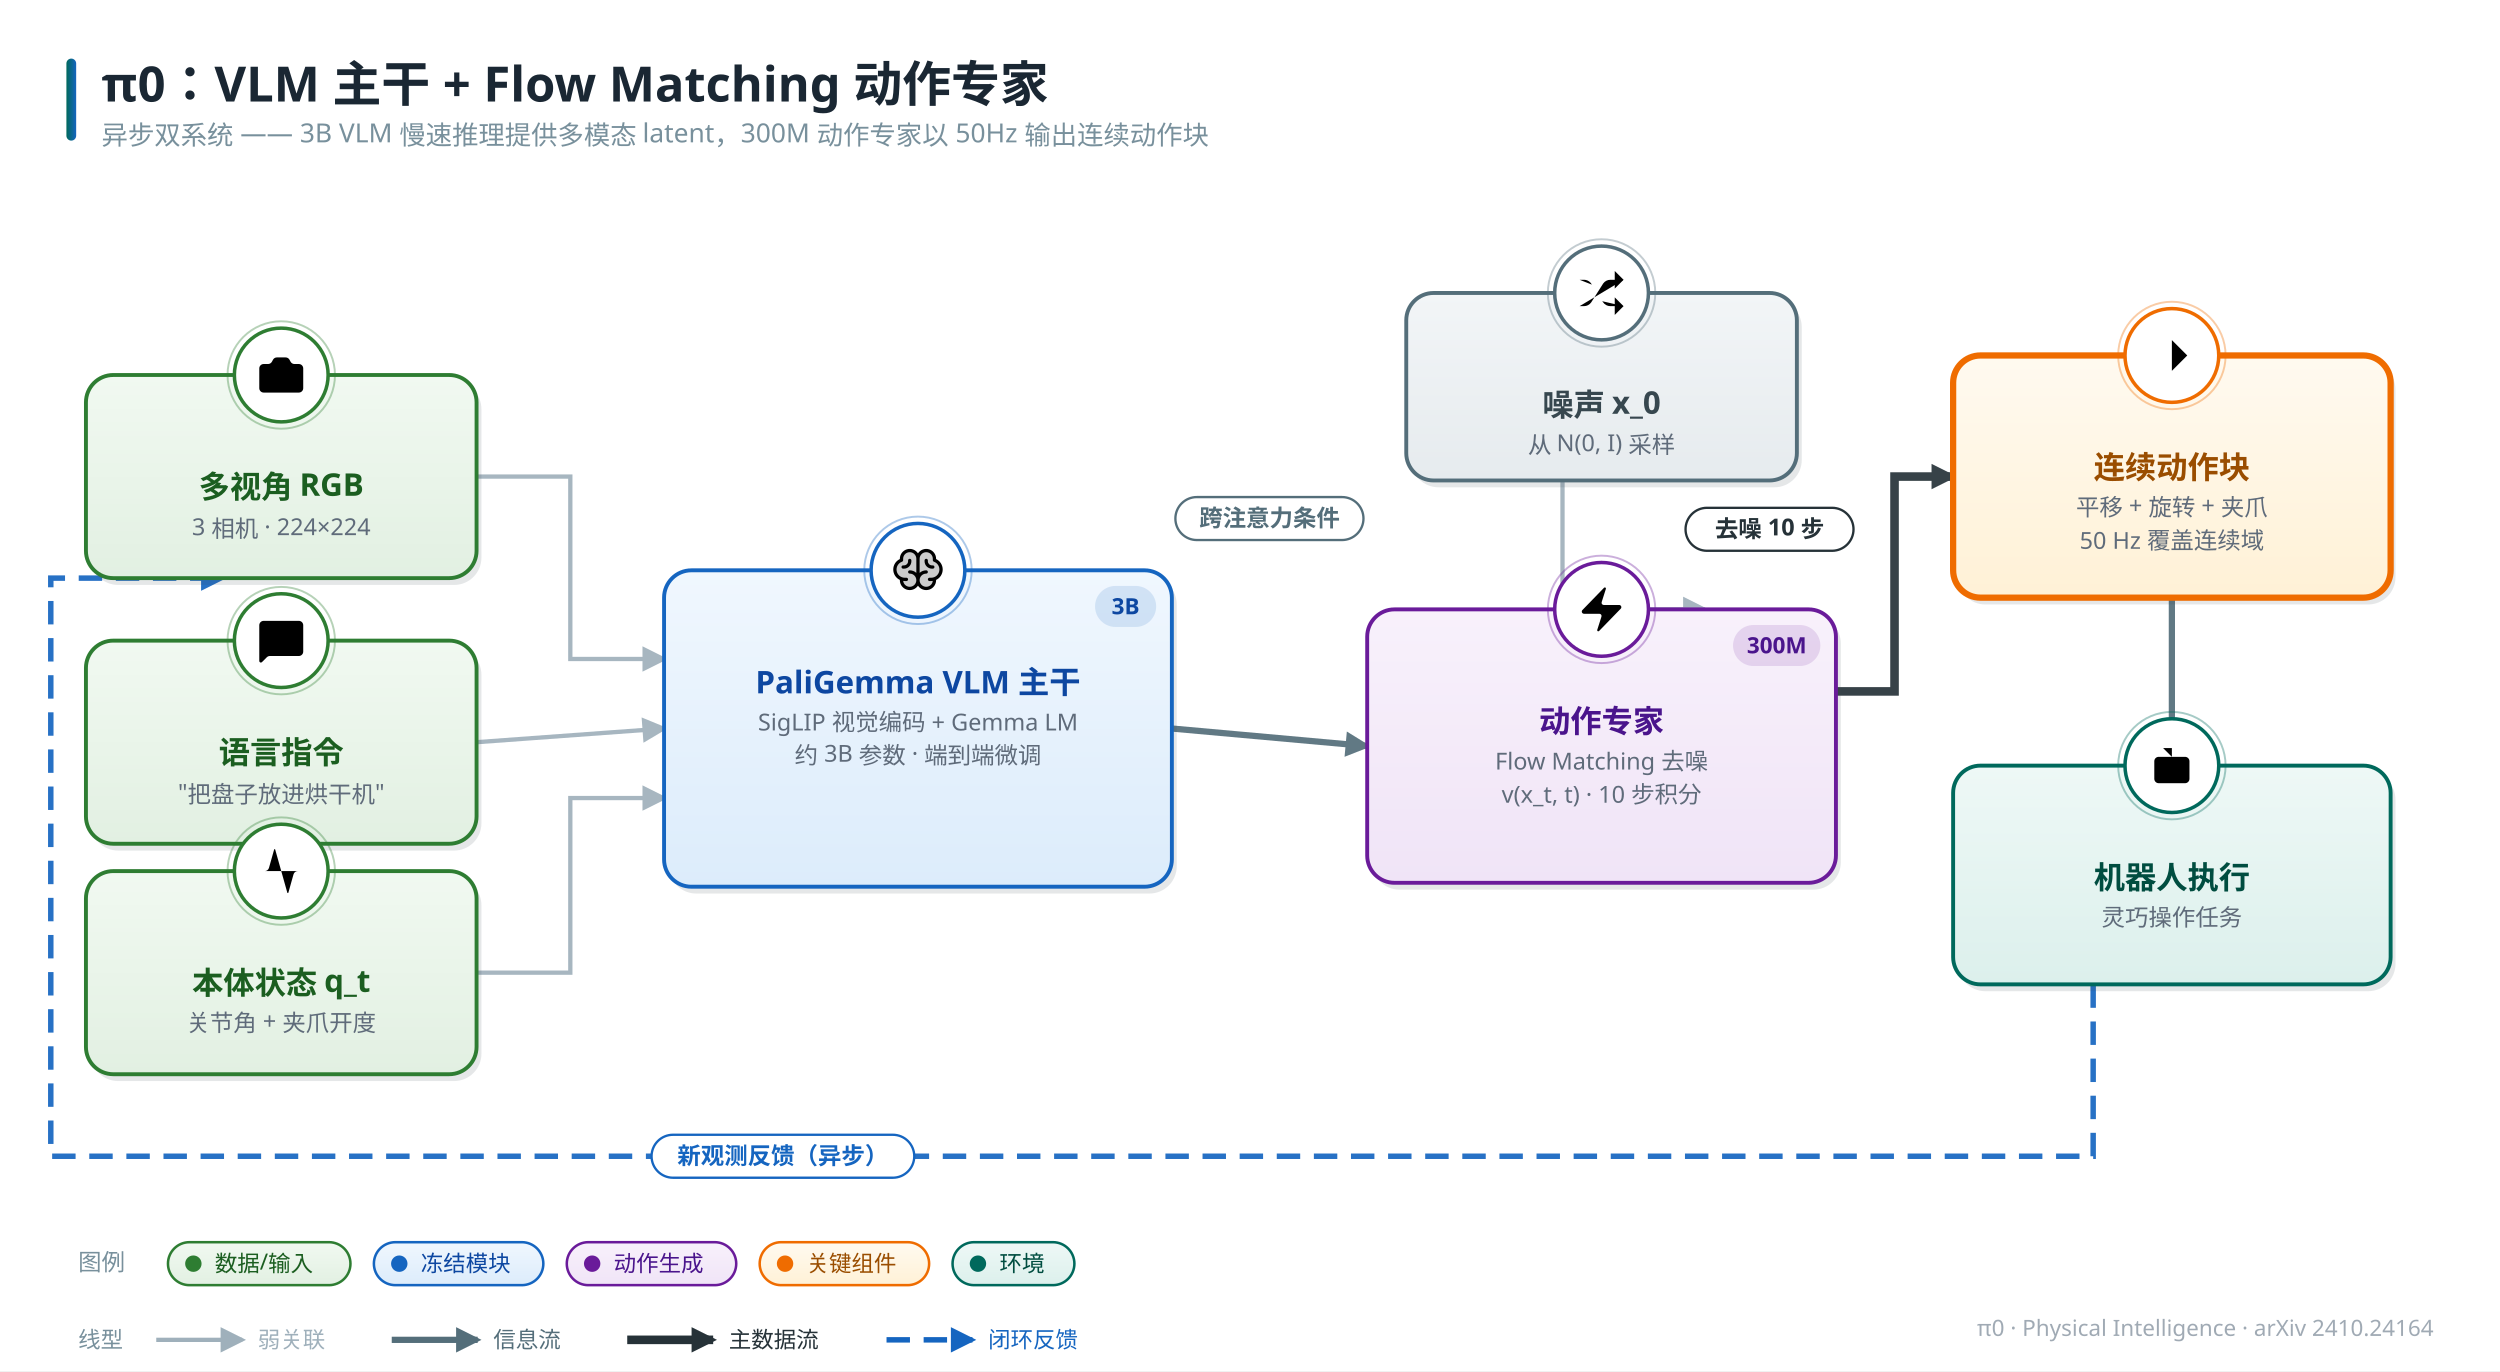
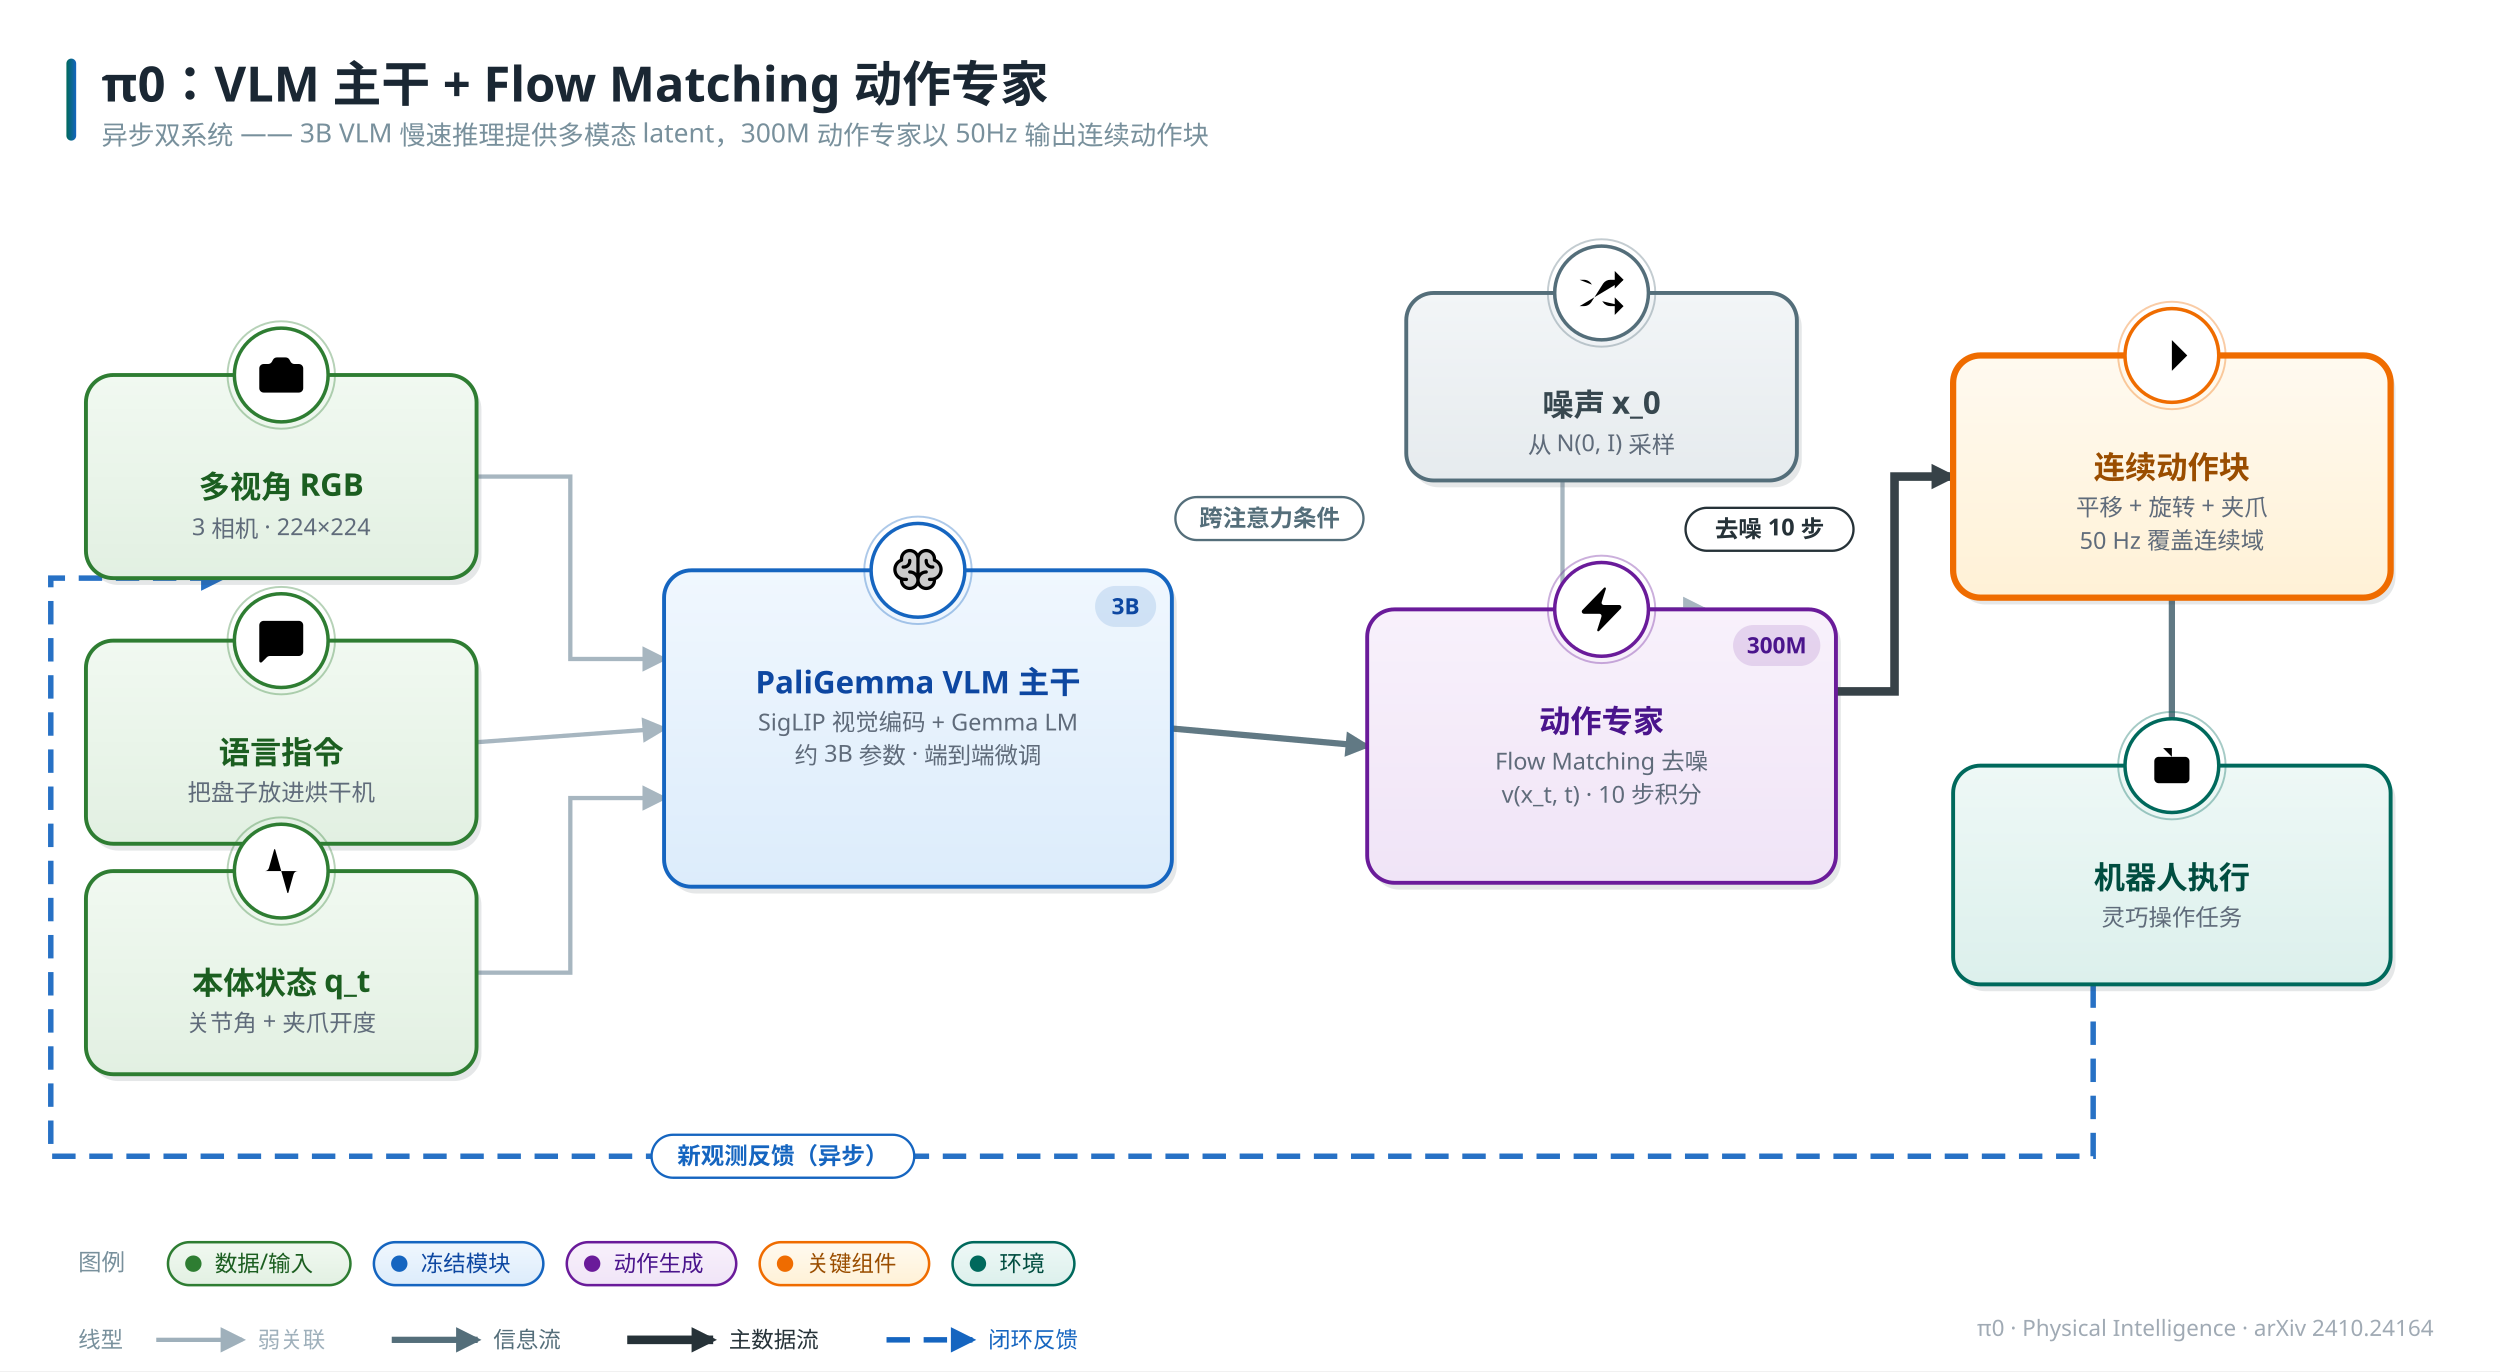
<svg xmlns="http://www.w3.org/2000/svg" width="1280" height="702" viewBox="0 0 1280 702" font-family="'PingFang SC','Hiragino Sans GB','Microsoft YaHei','Segoe UI',sans-serif">
  <style>text{font-family:'PingFang SC','Hiragino Sans GB','Microsoft YaHei','Segoe UI',sans-serif;} .lbl{font-weight:700;}</style>
  <defs>
    <linearGradient id="g-data" x1="0" y1="0" x2="0" y2="1">
      <stop offset="0" stop-color="#f1f9f1" />
      <stop offset="1" stop-color="#e2f0e2" />
    </linearGradient>
    <linearGradient id="g-frozen" x1="0" y1="0" x2="0" y2="1">
      <stop offset="0" stop-color="#f0f7fe" />
      <stop offset="1" stop-color="#dcecfb" />
    </linearGradient>
    <linearGradient id="g-train" x1="0" y1="0" x2="0" y2="1">
      <stop offset="0" stop-color="#fff6e8" />
      <stop offset="1" stop-color="#ffedd4" />
    </linearGradient>
    <linearGradient id="g-loss" x1="0" y1="0" x2="0" y2="1">
      <stop offset="0" stop-color="#fdf0f1" />
      <stop offset="1" stop-color="#f9e0e2" />
    </linearGradient>
    <linearGradient id="g-act" x1="0" y1="0" x2="0" y2="1">
      <stop offset="0" stop-color="#f8f1fb" />
      <stop offset="1" stop-color="#f0e4f7" />
    </linearGradient>
    <linearGradient id="g-loop" x1="0" y1="0" x2="0" y2="1">
      <stop offset="0" stop-color="#f2f5f7" />
      <stop offset="1" stop-color="#e6ebee" />
    </linearGradient>
    <linearGradient id="g-env" x1="0" y1="0" x2="0" y2="1">
      <stop offset="0" stop-color="#eef8f6" />
      <stop offset="1" stop-color="#dcf0ec" />
    </linearGradient>
    <linearGradient id="g-mem" x1="0" y1="0" x2="0" y2="1">
      <stop offset="0" stop-color="#fffef0" />
      <stop offset="1" stop-color="#fdf6d8" />
    </linearGradient>
    <linearGradient id="g-reward" x1="0" y1="0" x2="0" y2="1">
      <stop offset="0" stop-color="#fdf2f7" />
      <stop offset="1" stop-color="#f9e2ed" />
    </linearGradient>
    <linearGradient id="g-key" x1="0" y1="0" x2="0" y2="1">
      <stop offset="0" stop-color="#fffaf0" />
      <stop offset="1" stop-color="#fff1d6" />
    </linearGradient>
    <linearGradient id="g-title" x1="0" y1="0" x2="1" y2="0">
      <stop offset="0" stop-color="#00695c" />
      <stop offset="1" stop-color="#1565c0" />
    </linearGradient>
    <marker id="arr-main" viewBox="0 0 10 10" refX="8.5" refY="5" markerWidth="13" markerHeight="13" markerUnits="userSpaceOnUse" orient="auto-start-reverse">
      <path d="M0 0 L10 5 L0 10 z" fill="#546e7a" />
    </marker>
    <marker id="arr-thick" viewBox="0 0 10 10" refX="8.5" refY="5" markerWidth="13" markerHeight="13" markerUnits="userSpaceOnUse" orient="auto-start-reverse">
      <path d="M0 0 L10 5 L0 10 z" fill="#263238" />
    </marker>
    <marker id="arr-thin" viewBox="0 0 10 10" refX="8.5" refY="5" markerWidth="13" markerHeight="13" markerUnits="userSpaceOnUse" orient="auto-start-reverse">
      <path d="M0 0 L10 5 L0 10 z" fill="#9fb0bb" />
    </marker>
    <marker id="arr-fb" viewBox="0 0 10 10" refX="8.5" refY="5" markerWidth="13" markerHeight="13" markerUnits="userSpaceOnUse" orient="auto-start-reverse">
      <path d="M0 0 L10 5 L0 10 z" fill="#1565c0" />
    </marker>
    <marker id="arr-loss" viewBox="0 0 10 10" refX="8.5" refY="5" markerWidth="13" markerHeight="13" markerUnits="userSpaceOnUse" orient="auto-start-reverse">
      <path d="M0 0 L10 5 L0 10 z" fill="#c62828" />
    </marker>
  </defs>
  <rect width="1280" height="702" fill="#ffffff" />
  <rect x="34" y="30" width="5" height="42" rx="2.5" fill="url(#g-title)" />
  <text x="52" y="52" font-size="25" font-weight="800" fill="#1a2733">π0：VLM 主干 + Flow Matching 动作专家</text>
  <text x="52" y="74" font-size="13.5" fill="#78909c">异步双系统 —— 3B VLM 慢速推理提供多模态 latent，300M 动作专家以 50Hz 输出连续动作块</text>
  <text x="1246" y="684" font-size="11.5" fill="#a0aab4" text-anchor="end">π0 · Physical Intelligence · arXiv 2410.24164</text>
  <path d="M 244.0 244.0 L 292.0 244.0 L 292.0 337.4 L 340.0 337.4" fill="none" stroke="#9fb0bb" stroke-width="2.2" marker-end="url(#arr-thin)" opacity="0.92" />
  <path d="M 244.0 380.0 L 340.0 373.0" fill="none" stroke="#9fb0bb" stroke-width="2.2" marker-end="url(#arr-thin)" opacity="0.92" />
  <path d="M 244.0 498.0 L 292.0 498.0 L 292.0 408.6 L 340.0 408.6" fill="none" stroke="#9fb0bb" stroke-width="2.2" marker-end="url(#arr-thin)" opacity="0.92" />
  <path d="M 600.0 373.0 L 700.0 382.0" fill="none" stroke="#546e7a" stroke-width="3.2" marker-end="url(#arr-main)" opacity="0.92" />
  <path d="M 800.0 246.0 L 800.0 312.0 L 872.8 312.0" fill="none" stroke="#9fb0bb" stroke-width="2.2" marker-end="url(#arr-thin)" opacity="0.92" />
  <path d="M 940.0 354.0 L 970.0 354.0 L 970.0 244.0 L 1000.0 244.0" fill="none" stroke="#263238" stroke-width="4.4" marker-end="url(#arr-thick)" opacity="0.92" />
  <path d="M 1112.0 306.0 L 1112.0 392.0" fill="none" stroke="#546e7a" stroke-width="3.2" marker-end="url(#arr-main)" opacity="0.92" />
  <path d="M 1071.7 504.0 L 1071.7 592.0 L 26.0 592.0 L 26.0 296.0 L 114.0 296.0" fill="none" stroke="#1565c0" stroke-width="2.8" stroke-dasharray="12 7" marker-end="url(#arr-fb)" opacity="0.92" />
  <rect x="46.5" y="195.5" width="200" height="104" rx="14" fill="#37474f" opacity="0.13" />
  <rect x="44" y="192" width="200" height="104" rx="14" fill="url(#g-data)" stroke="#2e7d32" stroke-width="2.0" />
  <circle cx="144.0" cy="192" r="24" fill="#ffffff" stroke="#2e7d32" stroke-width="1.8" />
  <circle cx="144.0" cy="192" r="27.5" fill="none" stroke="#2e7d32" stroke-width="1" opacity="0.35" />
  <g transform="translate(130.5,178.5) scale(1.125)">
    <path d="M13.997 4a2 2 0 0 1 1.76 1.05l.486.9A2 2 0 0 0 18.003 7H20a2 2 0 0 1 2 2v9a2 2 0 0 1-2 2H4a2 2 0 0 1-2-2V9a2 2 0 0 1 2-2h1.997a2 2 0 0 0 1.759-1.048l.489-.904A2 2 0 0 1 10.004 4z" />
    <circle cx="12" cy="13" r="3" />
  </g>
  <text x="144.0" y="255" font-size="16" class="lbl" fill="#1b5e20" text-anchor="middle">多视角 RGB</text>
  <text x="144.0" y="274" font-size="12" fill="#5f6b7a" text-anchor="middle">3 相机 · 224×224</text>
  <rect x="46.5" y="331.5" width="200" height="104" rx="14" fill="#37474f" opacity="0.13" />
  <rect x="44" y="328" width="200" height="104" rx="14" fill="url(#g-data)" stroke="#2e7d32" stroke-width="2.0" />
  <circle cx="144.0" cy="328" r="24" fill="#ffffff" stroke="#2e7d32" stroke-width="1.8" />
  <circle cx="144.0" cy="328" r="27.5" fill="none" stroke="#2e7d32" stroke-width="1" opacity="0.35" />
  <g transform="translate(130.5,314.5) scale(1.125)">
    <path d="M22 17a2 2 0 0 1-2 2H6.828a2 2 0 0 0-1.414.586l-2.202 2.202A.71.71 0 0 1 2 21.286V5a2 2 0 0 1 2-2h16a2 2 0 0 1 2 2z" />
  </g>
  <text x="144.0" y="391" font-size="16" class="lbl" fill="#1b5e20" text-anchor="middle">语言指令</text>
-   <text x="144.0" y="410" font-size="12" fill="#5f6b7a" text-anchor="middle">"把盘子放进烘干机"</text>
+   <text x="144.0" y="410" font-size="12" fill="#5f6b7a" text-anchor="middle">把盘子放进烘干机</text>
  <rect x="46.5" y="449.5" width="200" height="104" rx="14" fill="#37474f" opacity="0.13" />
  <rect x="44" y="446" width="200" height="104" rx="14" fill="url(#g-data)" stroke="#2e7d32" stroke-width="2.0" />
  <circle cx="144.0" cy="446" r="24" fill="#ffffff" stroke="#2e7d32" stroke-width="1.8" />
  <circle cx="144.0" cy="446" r="27.5" fill="none" stroke="#2e7d32" stroke-width="1" opacity="0.35" />
  <g transform="translate(130.5,432.5) scale(1.125)">
    <path d="M22 12h-2.48a2 2 0 0 0-1.93 1.46l-2.35 8.36a.25.25 0 0 1-.48 0L9.24 2.18a.25.25 0 0 0-.48 0l-2.35 8.36A2 2 0 0 1 4.49 12H2" />
  </g>
  <text x="144.0" y="509" font-size="16" class="lbl" fill="#1b5e20" text-anchor="middle">本体状态 q_t</text>
  <text x="144.0" y="528" font-size="12" fill="#5f6b7a" text-anchor="middle">关节角 + 夹爪开度</text>
  <rect x="342.5" y="295.5" width="260" height="162" rx="14" fill="#37474f" opacity="0.13" />
  <rect x="340" y="292" width="260" height="162" rx="14" fill="url(#g-frozen)" stroke="#1565c0" stroke-width="2.0" />
  <circle cx="470.0" cy="292" r="24" fill="#ffffff" stroke="#1565c0" stroke-width="1.8" />
  <circle cx="470.0" cy="292" r="27.5" fill="none" stroke="#1565c0" stroke-width="1" opacity="0.35" />
  <g transform="translate(456.5,278.5) scale(0.1055)">
    <path d="M240,124a48,48,0,0,1-32,45.27h0V176a40,40,0,0,1-80,0,40,40,0,0,1-80,0v-6.73h0a48,48,0,0,1,0-90.54V72a40,40,0,0,1,80,0,40,40,0,0,1,80,0v6.73A48,48,0,0,1,240,124Z" opacity="0.2" />
    <path d="M248,124a56.11,56.11,0,0,0-32-50.61V72a48,48,0,0,0-88-26.49A48,48,0,0,0,40,72v1.39a56,56,0,0,0,0,101.2V176a48,48,0,0,0,88,26.49A48,48,0,0,0,216,176v-1.41A56.09,56.09,0,0,0,248,124ZM88,208a32,32,0,0,1-31.81-28.56A55.87,55.87,0,0,0,64,180h8a8,8,0,0,0,0-16H64A40,40,0,0,1,50.67,86.27,8,8,0,0,0,56,78.73V72a32,32,0,0,1,64,0v68.26A47.8,47.8,0,0,0,88,128a8,8,0,0,0,0,16,32,32,0,0,1,0,64Zm104-44h-8a8,8,0,0,0,0,16h8a55.87,55.87,0,0,0,7.81-.56A32,32,0,1,1,168,144a8,8,0,0,0,0-16,47.8,47.8,0,0,0-32,12.26V72a32,32,0,0,1,64,0v6.73a8,8,0,0,0,5.33,7.54A40,40,0,0,1,192,164Zm16-52a8,8,0,0,1-8,8h-4a36,36,0,0,1-36-36V80a8,8,0,0,1,16,0v4a20,20,0,0,0,20,20h4A8,8,0,0,1,208,112ZM60,120H56a8,8,0,0,1,0-16h4A20,20,0,0,0,80,84V80a8,8,0,0,1,16,0v4A36,36,0,0,1,60,120Z" />
  </g>
  <text x="470.0" y="355" font-size="16" class="lbl" fill="#0d47a1" text-anchor="middle">PaliGemma VLM 主干</text>
  <text x="470.0" y="374" font-size="12" fill="#5f6b7a" text-anchor="middle">SigLIP 视觉编码 + Gemma LM</text>
  <text x="470.0" y="391" font-size="12" fill="#5f6b7a" text-anchor="middle">约 3B 参数 · 端到端微调</text>
  <g>
    <rect x="560.66" y="300" width="31.3" height="21" rx="10.5" fill="#1565c0" opacity="0.14" />
    <text x="576.3" y="314.5" font-size="11.5" font-weight="700" fill="#0d47a1" text-anchor="middle">3B</text>
  </g>
  <rect x="722.5" y="153.5" width="200" height="96" rx="14" fill="#37474f" opacity="0.13" />
  <rect x="720" y="150" width="200" height="96" rx="14" fill="url(#g-loop)" stroke="#546e7a" stroke-width="2.0" />
  <circle cx="820.0" cy="150" r="24" fill="#ffffff" stroke="#546e7a" stroke-width="1.8" />
  <circle cx="820.0" cy="150" r="27.5" fill="none" stroke="#546e7a" stroke-width="1" opacity="0.35" />
  <g transform="translate(806.5,136.5) scale(1.125)">
    <path d="m18 14 4 4-4 4" />
    <path d="m18 2 4 4-4 4" />
    <path d="M2 18h1.973a4 4 0 0 0 3.3-1.7l5.454-8.6a4 4 0 0 1 3.3-1.7H22" />
    <path d="M2 6h1.972a4 4 0 0 1 3.6 2.2" />
    <path d="M22 18h-6.041a4 4 0 0 1-3.3-1.8l-.359-.45" />
  </g>
  <text x="820.0" y="213" font-size="16" class="lbl" fill="#37474f" text-anchor="middle">噪声 x_0</text>
  <text x="820.0" y="232" font-size="12" fill="#5f6b7a" text-anchor="middle">从 N(0, I) 采样</text>
  <rect x="702.5" y="315.5" width="240" height="140" rx="14" fill="#37474f" opacity="0.13" />
  <rect x="700" y="312" width="240" height="140" rx="14" fill="url(#g-act)" stroke="#6a1b9a" stroke-width="2.0" />
  <circle cx="820.0" cy="312" r="24" fill="#ffffff" stroke="#6a1b9a" stroke-width="1.8" />
  <circle cx="820.0" cy="312" r="27.5" fill="none" stroke="#6a1b9a" stroke-width="1" opacity="0.35" />
  <g transform="translate(806.5,298.5) scale(1.125)">
    <path d="M4 14a1 1 0 0 1-.78-1.63l9.9-10.2a.5.5 0 0 1 .86.46l-1.92 6.02A1 1 0 0 0 13 10h7a1 1 0 0 1 .78 1.63l-9.9 10.2a.5.5 0 0 1-.86-.46l1.92-6.02A1 1 0 0 0 11 14z" />
  </g>
  <text x="820.0" y="375" font-size="16" class="lbl" fill="#4a148c" text-anchor="middle">动作专家</text>
  <text x="820.0" y="394" font-size="12" fill="#5f6b7a" text-anchor="middle">Flow Matching 去噪</text>
  <text x="820.0" y="411" font-size="12" fill="#5f6b7a" text-anchor="middle">v(x_t, t) · 10 步积分</text>
  <g>
    <rect x="887.32" y="320" width="44.7" height="21" rx="10.5" fill="#6a1b9a" opacity="0.14" />
    <text x="909.7" y="334.5" font-size="11.5" font-weight="700" fill="#4a148c" text-anchor="middle">300M</text>
  </g>
  <rect x="1002.5" y="185.5" width="224" height="124" rx="14" fill="#37474f" opacity="0.13" />
  <rect x="1000" y="182" width="224" height="124" rx="14" fill="url(#g-key)" stroke="#ef6c00" stroke-width="3.2" />
  <circle cx="1112.0" cy="182" r="24" fill="#ffffff" stroke="#ef6c00" stroke-width="1.8" />
  <circle cx="1112.0" cy="182" r="27.5" fill="none" stroke="#ef6c00" stroke-width="1" opacity="0.35" />
  <g transform="translate(1098.5,168.5) scale(1.125)">
    <path d="M5 12h14" />
    <path d="m12 5 7 7-7 7" />
  </g>
  <text x="1112.0" y="245" font-size="16" class="lbl" fill="#9a4d00" text-anchor="middle">连续动作块</text>
  <text x="1112.0" y="264" font-size="12" fill="#5f6b7a" text-anchor="middle">平移 + 旋转 + 夹爪</text>
  <text x="1112.0" y="281" font-size="12" fill="#5f6b7a" text-anchor="middle">50 Hz 覆盖连续域</text>
  <rect x="1002.5" y="395.5" width="224" height="112" rx="14" fill="#37474f" opacity="0.13" />
  <rect x="1000" y="392" width="224" height="112" rx="14" fill="url(#g-env)" stroke="#00695c" stroke-width="2.0" />
  <circle cx="1112.0" cy="392" r="24" fill="#ffffff" stroke="#00695c" stroke-width="1.8" />
  <circle cx="1112.0" cy="392" r="27.5" fill="none" stroke="#00695c" stroke-width="1" opacity="0.35" />
  <g transform="translate(1098.5,378.5) scale(1.125)">
    <path d="M12 8V4H8" />
    <rect width="16" height="12" x="4" y="8" rx="2" />
    <path d="M2 14h2" />
    <path d="M20 14h2" />
    <path d="M15 13v2" />
    <path d="M9 13v2" />
  </g>
  <text x="1112.0" y="455" font-size="16" class="lbl" fill="#004d40" text-anchor="middle">机器人执行</text>
  <text x="1112.0" y="474" font-size="12" fill="#5f6b7a" text-anchor="middle">灵巧操作任务</text>
  <g transform="translate(650.0,265.5)">
    <rect x="-48.2" y="-11" width="96.3" height="22" rx="11" fill="#ffffff" stroke="#546e7a" stroke-width="1.2" />
    <text y="4" font-size="12" fill="#546e7a" font-weight="600" text-anchor="middle">跨注意力条件</text>
  </g>
  <g transform="translate(906.0,271.0)">
    <rect x="-43.0" y="-11" width="86.0" height="22" rx="11" fill="#ffffff" stroke="#263238" stroke-width="1.2" />
    <text y="4" font-size="12" fill="#263238" font-weight="600" text-anchor="middle">去噪 10 步</text>
  </g>
  <g transform="translate(400.8,592.0)">
    <rect x="-67.2" y="-11" width="134.5" height="22" rx="11" fill="#ffffff" stroke="#1565c0" stroke-width="1.2" />
    <text y="4" font-size="12" fill="#1565c0" font-weight="600" text-anchor="middle">新观测反馈（异步）</text>
  </g>
  <text x="40" y="650.5" font-size="12" fill="#78909c">图例</text>
  <g>
    <rect x="86" y="636" width="93.43" height="22" rx="11" fill="url(#g-data)" stroke="#2e7d32" stroke-width="1.3" />
    <circle cx="99" cy="647" r="4.2" fill="#2e7d32" />
    <text x="110" y="651" font-size="11.5" fill="#1b5e20">数据/输入</text>
  </g>
  <g>
    <rect x="191.43" y="636" width="86.76" height="22" rx="11" fill="url(#g-frozen)" stroke="#1565c0" stroke-width="1.3" />
    <circle cx="204.43" cy="647" r="4.2" fill="#1565c0" />
    <text x="215.43" y="651" font-size="11.5" fill="#0d47a1">冻结模块</text>
  </g>
  <g>
    <rect x="290.19" y="636" width="86.76" height="22" rx="11" fill="url(#g-act)" stroke="#6a1b9a" stroke-width="1.3" />
    <circle cx="303.19" cy="647" r="4.2" fill="#6a1b9a" />
    <text x="314.19" y="651" font-size="11.5" fill="#4a148c">动作生成</text>
  </g>
  <g>
    <rect x="388.95" y="636" width="86.76" height="22" rx="11" fill="url(#g-key)" stroke="#ef6c00" stroke-width="1.3" />
    <circle cx="401.95" cy="647" r="4.2" fill="#ef6c00" />
    <text x="412.95" y="651" font-size="11.5" fill="#9a4d00">关键组件</text>
  </g>
  <g>
    <rect x="487.71" y="636" width="62.38" height="22" rx="11" fill="url(#g-env)" stroke="#00695c" stroke-width="1.3" />
    <circle cx="500.71" cy="647" r="4.2" fill="#00695c" />
    <text x="511.71" y="651" font-size="11.5" fill="#004d40">环境</text>
  </g>
  <text x="40" y="690" font-size="11.5" fill="#78909c">线型</text>
  <g>
    <path d="M 80 686 h 44" stroke="#9fb0bb" stroke-width="2.2" marker-end="url(#arr-thin)" />
    <text x="132" y="690" font-size="11.5" fill="#9fb0bb">弱关联</text>
  </g>
  <g>
    <path d="M 200.57 686 h 44" stroke="#546e7a" stroke-width="3.2" marker-end="url(#arr-main)" />
    <text x="252.57" y="690" font-size="11.5" fill="#546e7a">信息流</text>
  </g>
  <g>
    <path d="M 321.14 686 h 44" stroke="#263238" stroke-width="4.4" marker-end="url(#arr-thick)" />
    <text x="373.14" y="690" font-size="11.5" fill="#263238">主数据流</text>
  </g>
  <g>
    <path d="M 453.9 686 h 44" stroke="#1565c0" stroke-width="2.8" stroke-dasharray="12 7" marker-end="url(#arr-fb)" />
    <text x="505.9" y="690" font-size="11.5" fill="#1565c0">闭环反馈</text>
  </g>
</svg>
